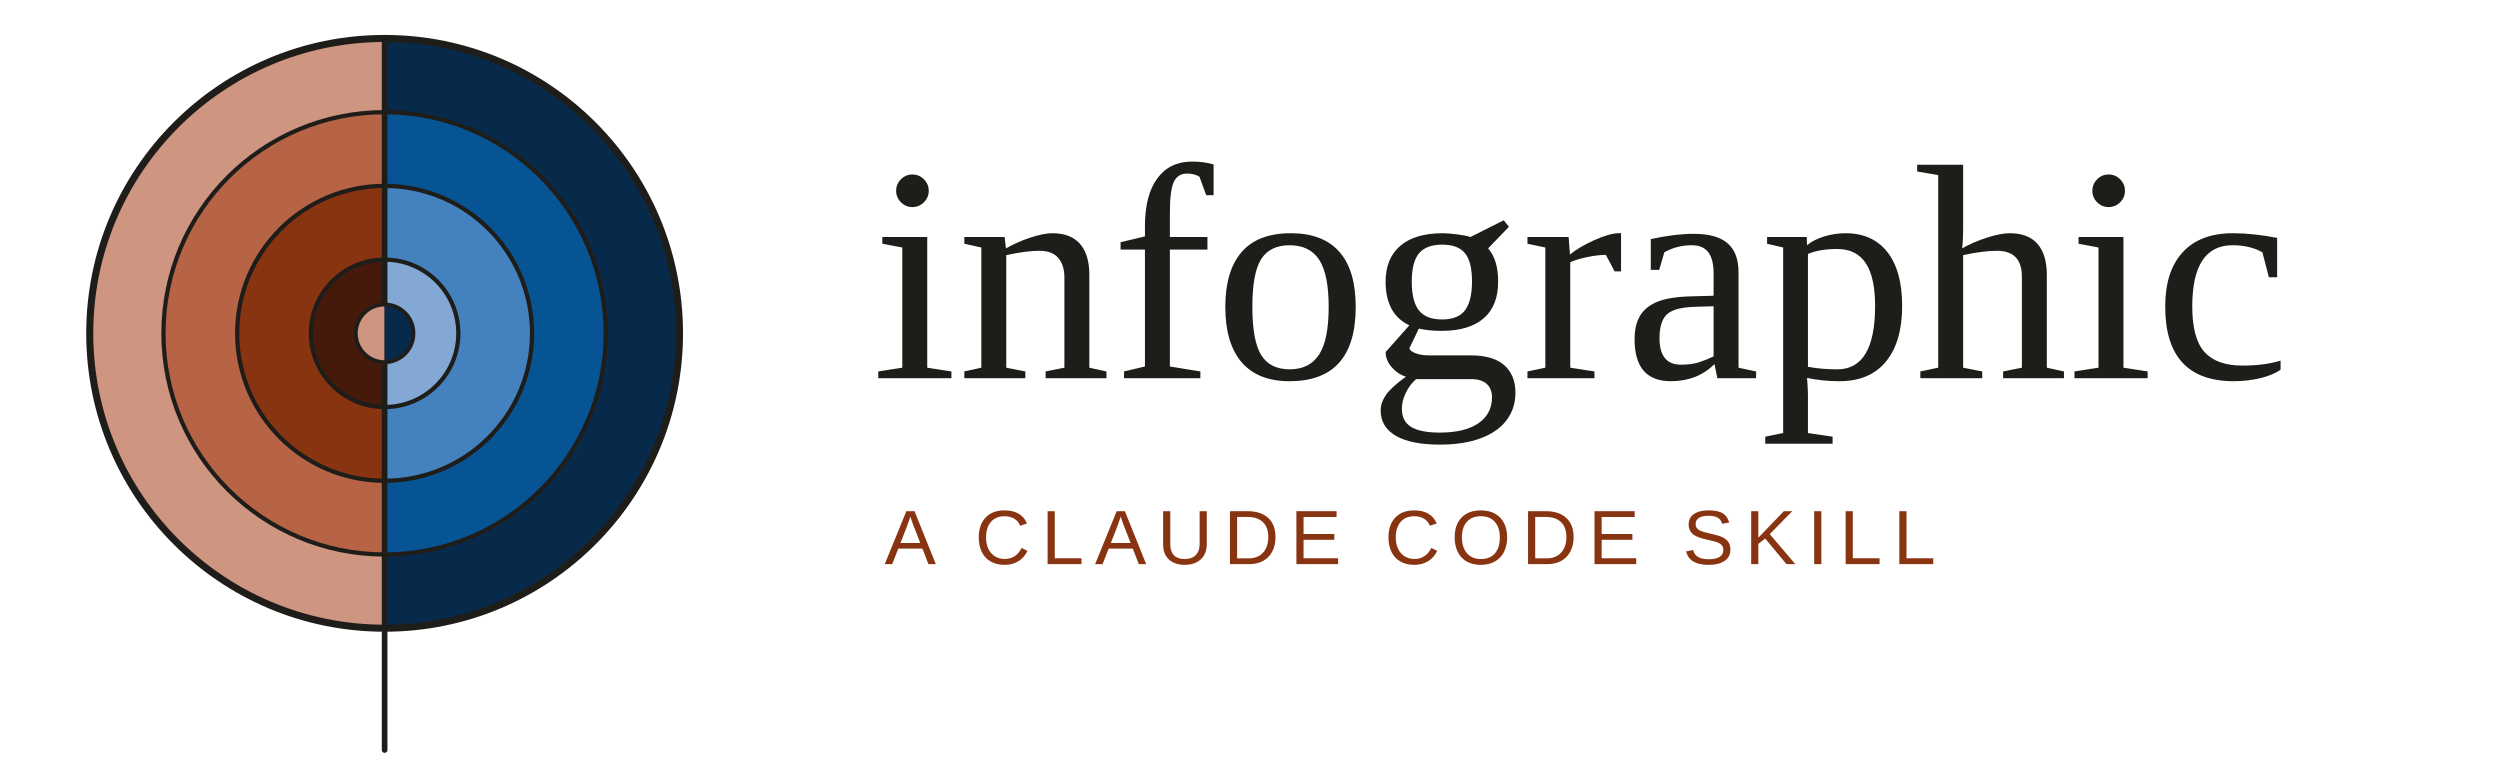
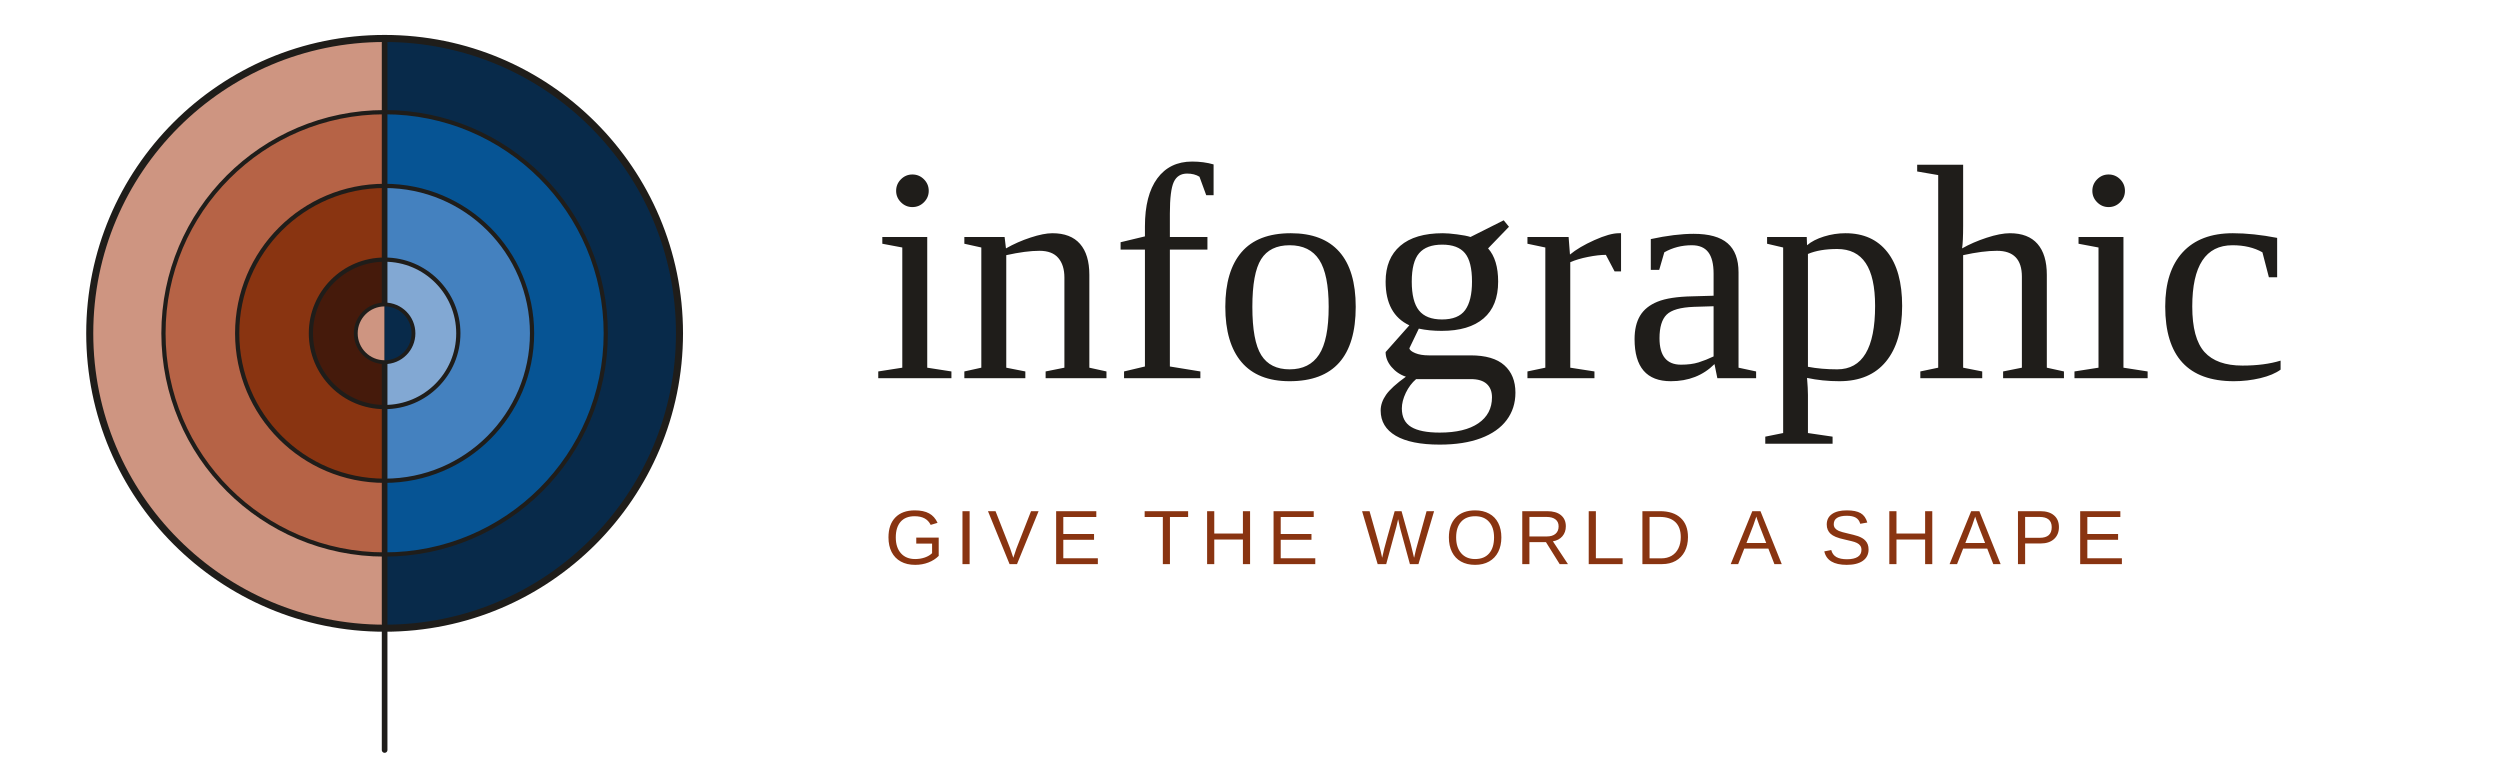
<svg xmlns="http://www.w3.org/2000/svg" viewBox="0 0 780 240" width="780" height="240" role="img" aria-labelledby="t">
  <g>
    <path d="M 120.0,12 A 92,92 0 0 0 120.0,196 L 120.0,173 A 69,69 0 0 1 120.0,35 Z" fill="#CE9581" />
    <path d="M 120.0,12 A 92,92 0 0 1 120.0,196 L 120.0,173 A 69,69 0 0 0 120.0,35 Z" fill="#082A4A" />
    <path d="M 120.0,35 A 69,69 0 0 0 120.0,173 L 120.0,150 A 46,46 0 0 1 120.0,58 Z" fill="#B66346" />
    <path d="M 120.0,35 A 69,69 0 0 1 120.0,173 L 120.0,150 A 46,46 0 0 0 120.0,58 Z" fill="#065494" />
    <path d="M 120.0,58 A 46,46 0 0 0 120.0,150 L 120.0,127 A 23,23 0 0 1 120.0,81 Z" fill="#893411" />
    <path d="M 120.0,58 A 46,46 0 0 1 120.0,150 L 120.0,127 A 23,23 0 0 0 120.0,81 Z" fill="#4481BF" />
    <path d="M 120.0,81 A 23,23 0 0 0 120.0,127 Z" fill="#451A0B" />
    <path d="M 120.0,81 A 23,23 0 0 1 120.0,127 Z" fill="#82A8D3" />
    <circle cx="120.0" cy="104" r="92" fill="none" stroke="#1F1D1A" stroke-width="2.20" />
    <circle cx="120.0" cy="104" r="69" fill="none" stroke="#1F1D1A" stroke-width="1.32" />
    <circle cx="120.0" cy="104" r="46" fill="none" stroke="#1F1D1A" stroke-width="1.32" />
    <circle cx="120.0" cy="104" r="23" fill="none" stroke="#1F1D1A" stroke-width="1.32" />
    <line x1="120.0" y1="12" x2="120.0" y2="234" stroke="#1F1D1A" stroke-width="1.76" stroke-linecap="round" />
    <path d="M 120.0,95 A 9,9 0 0 0 120.0,113 Z" fill="#CE9581" />
    <path d="M 120.0,95 A 9,9 0 0 1 120.0,113 Z" fill="#082A4A" />
    <circle cx="120.0" cy="104" r="9" fill="none" stroke="#1F1D1A" stroke-width="1.2" />
  </g>
  <text x="272" y="118" fill="#1F1D1A" font-size="96" font-family="Instrument Serif, Georgia, Times New Roman, serif">infographic</text>
-   <text x="276" y="176" fill="#893411" font-size="24" letter-spacing="3.4" font-family="Helvetica Neue, Arial, sans-serif">A CLAUDE CODE SKILL</text>
+   <text x="276" y="176" fill="#893411" font-size="24" letter-spacing="3.4" font-family="Helvetica Neue, Arial, sans-serif">GIVE THE WORLD A SHAPE</text>
</svg>
